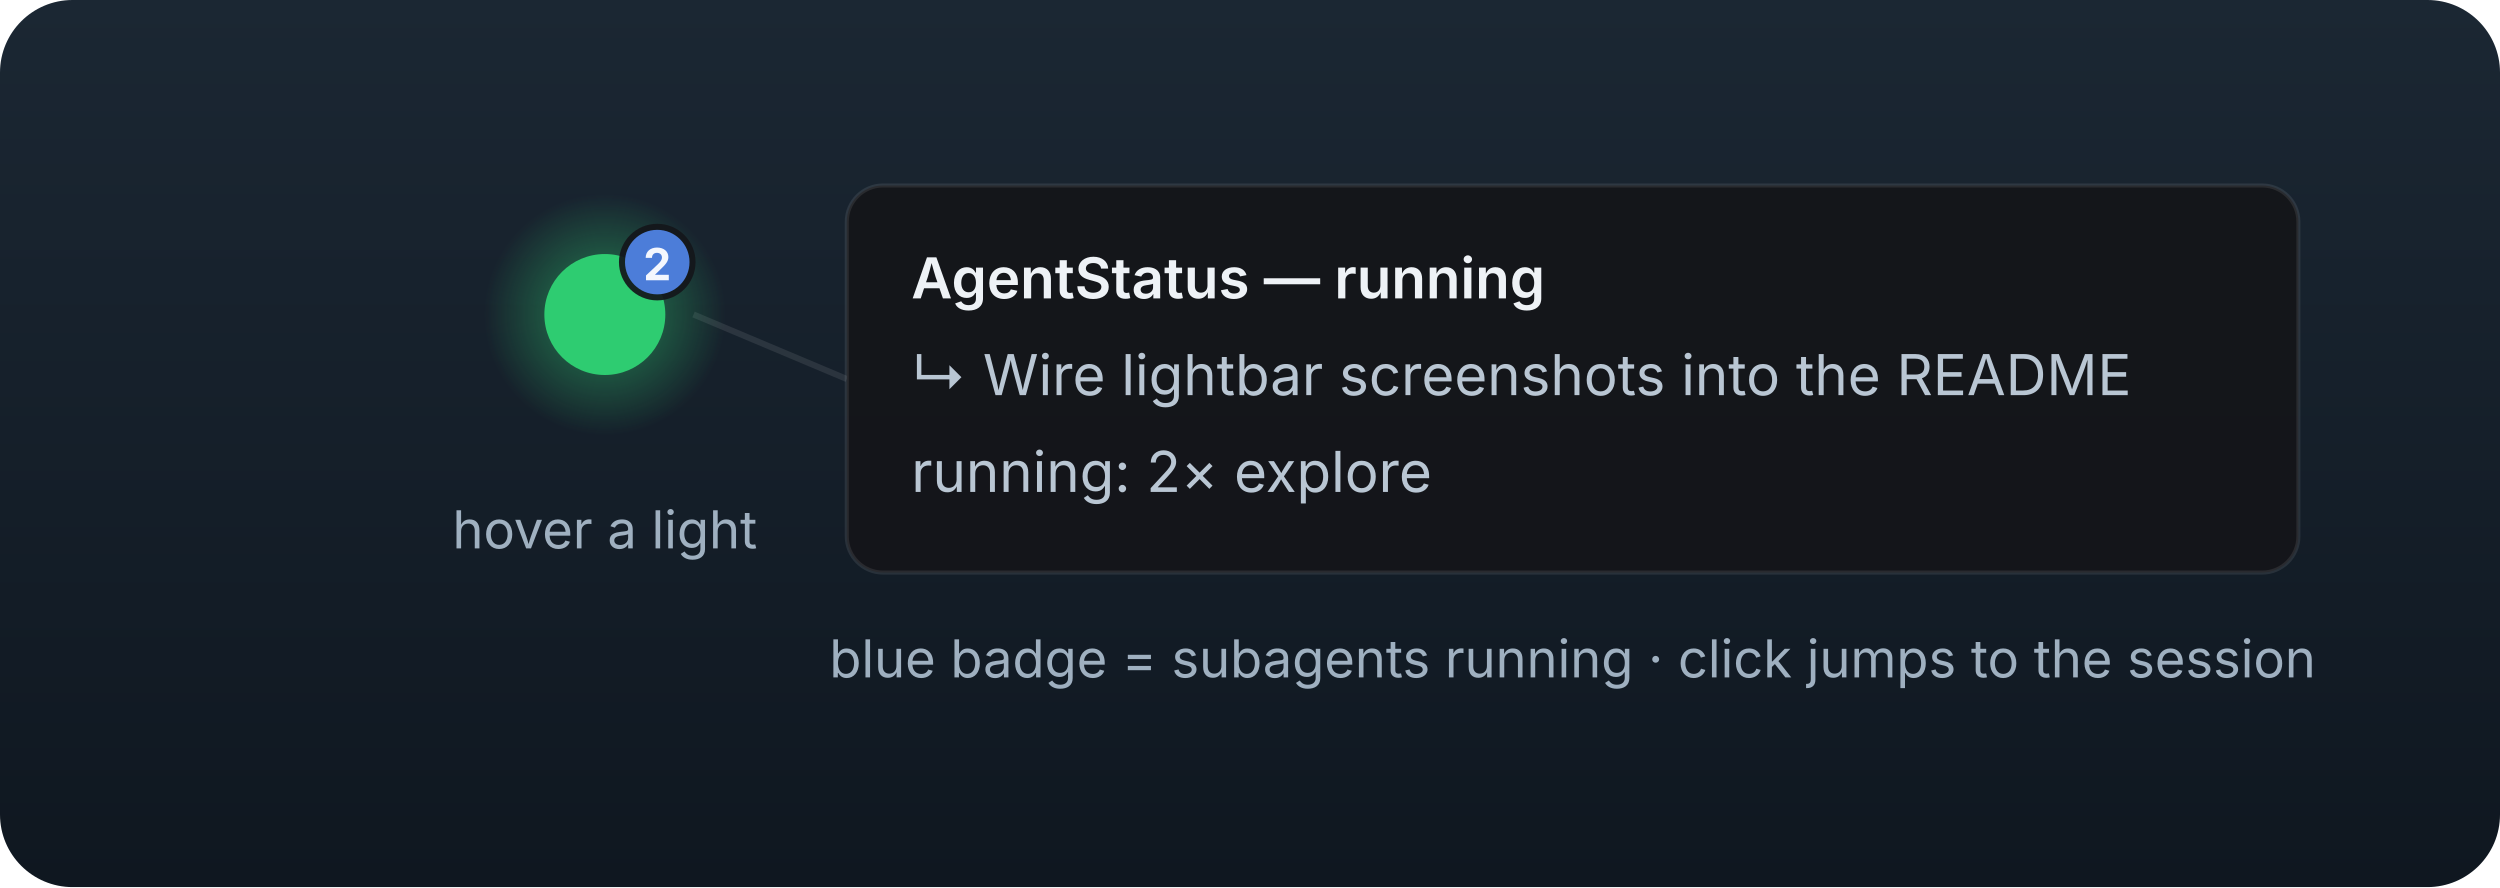
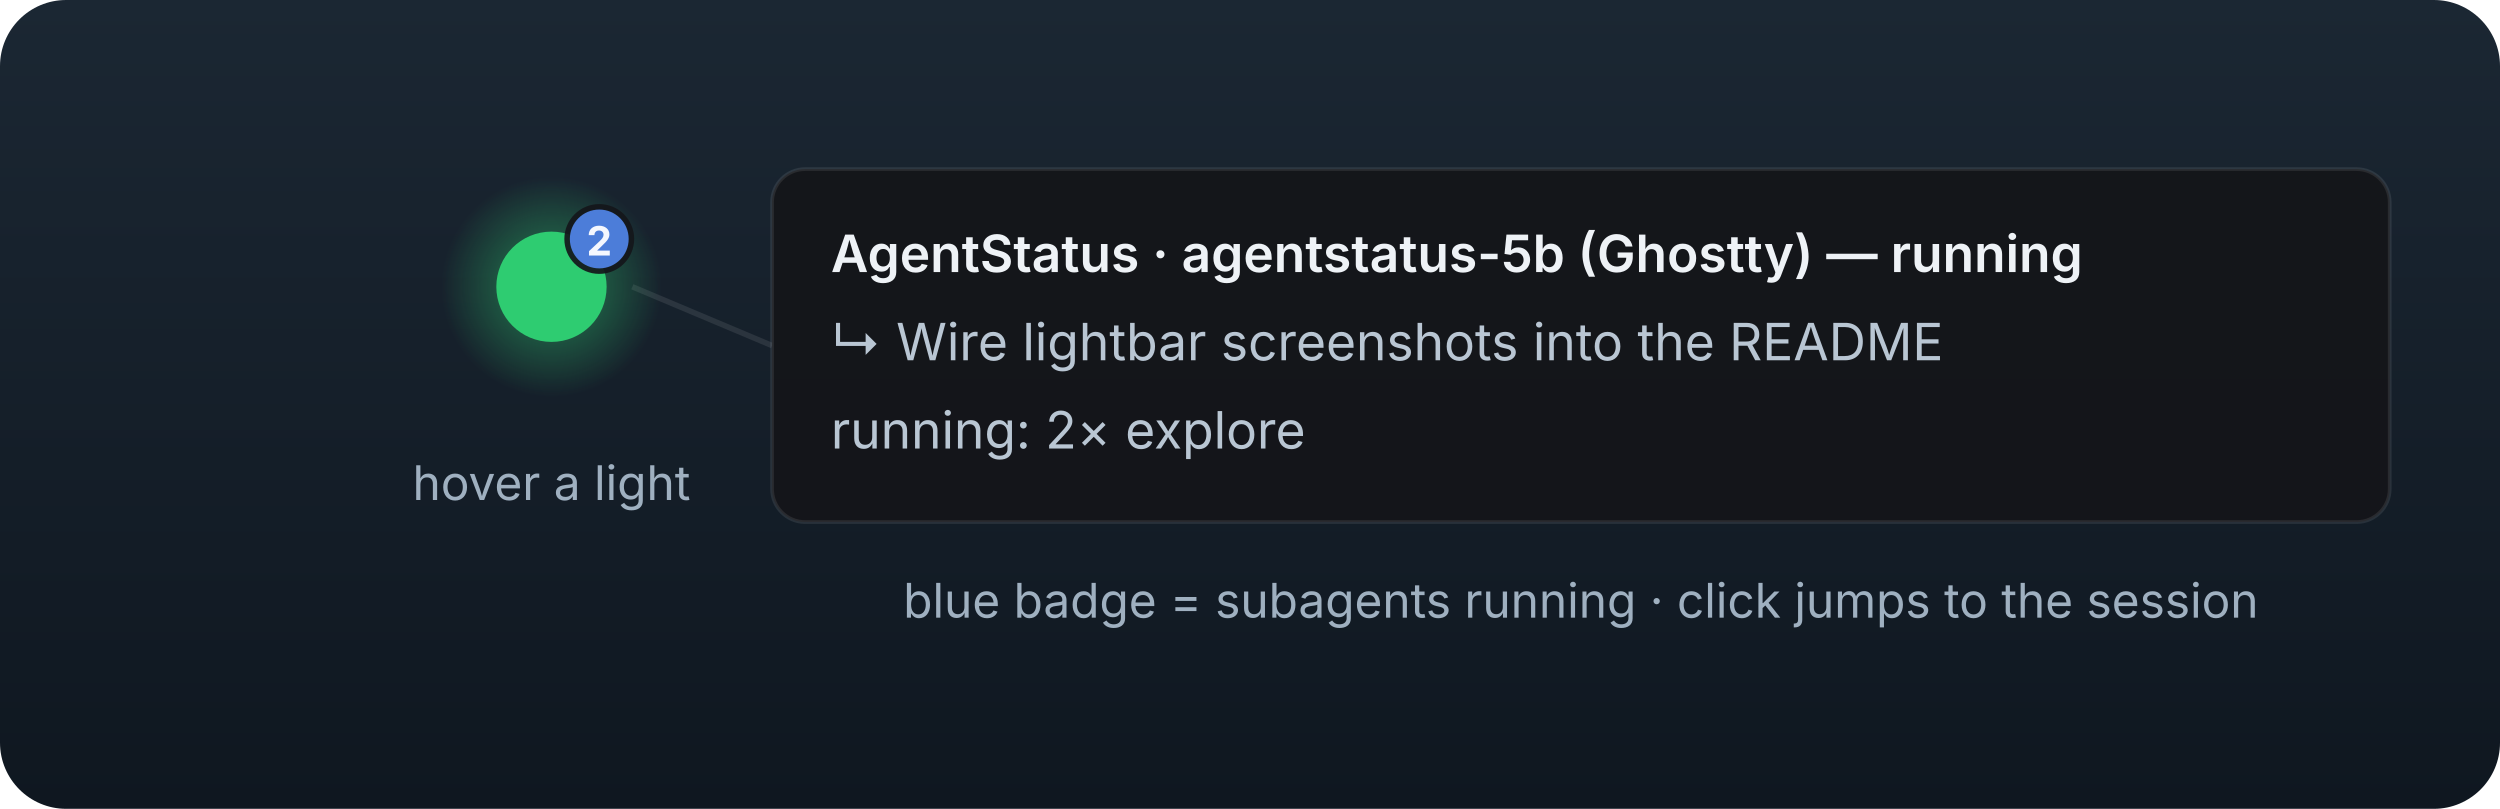
- <svg xmlns="http://www.w3.org/2000/svg" viewBox="0 0 620 220" width="620" height="220" role="img" aria-label="A running light with a blue badge showing two subagents, and its hover tooltip listing the project, task, and subagents">
+ <svg xmlns="http://www.w3.org/2000/svg" viewBox="0 0 680 220" width="680" height="220" role="img" aria-label="A running light with a blue badge showing two subagents, and its hover tooltip listing the project, session name, application, task, and subagents">
  <defs>
    <linearGradient id="bg" x1="0" y1="0" x2="0" y2="1">
      <stop offset="0%" stop-color="#1b2733" />
      <stop offset="100%" stop-color="#0f1720" />
    </linearGradient>
  </defs>
-   <rect x="0" y="0" width="620" height="220" rx="18" fill="url(#bg)" />
+   <rect x="0" y="0" width="680" height="220" rx="18" fill="url(#bg)" />
  <defs>
    <radialGradient id="h0" cx="50%" cy="50%" r="50%">
      <stop offset="0%" stop-color="#2ecc71" stop-opacity="0.630" />
      <stop offset="45%" stop-color="#2ecc71" stop-opacity="0.315" />
      <stop offset="100%" stop-color="#2ecc71" stop-opacity="0" />
    </radialGradient>
  </defs>
  <line x1="172" y1="78" x2="210" y2="94" stroke="rgba(255,255,255,0.09)" stroke-width="1.5" />
  <circle cx="150" cy="78" r="30" fill="url(#h0)" />
  <circle cx="150" cy="78" r="15" fill="#2ecc71" />
  <circle cx="163" cy="65" r="9.5" fill="rgba(20,22,26,0.92)" />
  <circle cx="163" cy="65" r="8" fill="#4c7dd9" />
  <text x="163" y="65.5" fill="#f4f7fe" font-family="-apple-system, system-ui, sans-serif" font-size="11" font-weight="700" text-anchor="middle" dominant-baseline="central">2</text>
  <text x="150" y="136" fill="#9fb0c0" font-family="-apple-system, system-ui, sans-serif" font-size="13" text-anchor="middle">hover a light</text>
-   <rect x="210" y="46" width="360" height="96" rx="9" fill="rgba(20,22,26,0.95)" stroke="rgba(255,255,255,0.09)" stroke-width="1" />
-   <text x="226" y="74" fill="#eef2f6" font-family="-apple-system, system-ui, sans-serif" font-size="14" font-weight="600">AgentStatus — running</text>
+   <rect x="210" y="46" width="440" height="96" rx="9" fill="rgba(20,22,26,0.95)" stroke="rgba(255,255,255,0.09)" stroke-width="1" />
+   <text x="226" y="74" fill="#eef2f6" font-family="-apple-system, system-ui, sans-serif" font-size="14" font-weight="600">AgentStatus · agentstatus-5b (Ghostty) — running</text>
  <text x="226" y="98" fill="#b9c6d3" font-family="-apple-system, system-ui, sans-serif" font-size="14" font-weight="400">↳ Wire lightbar screenshots into the README</text>
  <text x="226" y="122" fill="#b9c6d3" font-family="-apple-system, system-ui, sans-serif" font-size="14" font-weight="400">running: 2× explore</text>
-   <text x="390" y="168" fill="#9fb0c0" font-family="-apple-system, system-ui, sans-serif" font-size="13" text-anchor="middle">blue badge = subagents running · click jumps to the session</text>
+   <text x="430" y="168" fill="#9fb0c0" font-family="-apple-system, system-ui, sans-serif" font-size="13" text-anchor="middle">blue badge = subagents running · click jumps to the session</text>
</svg>
